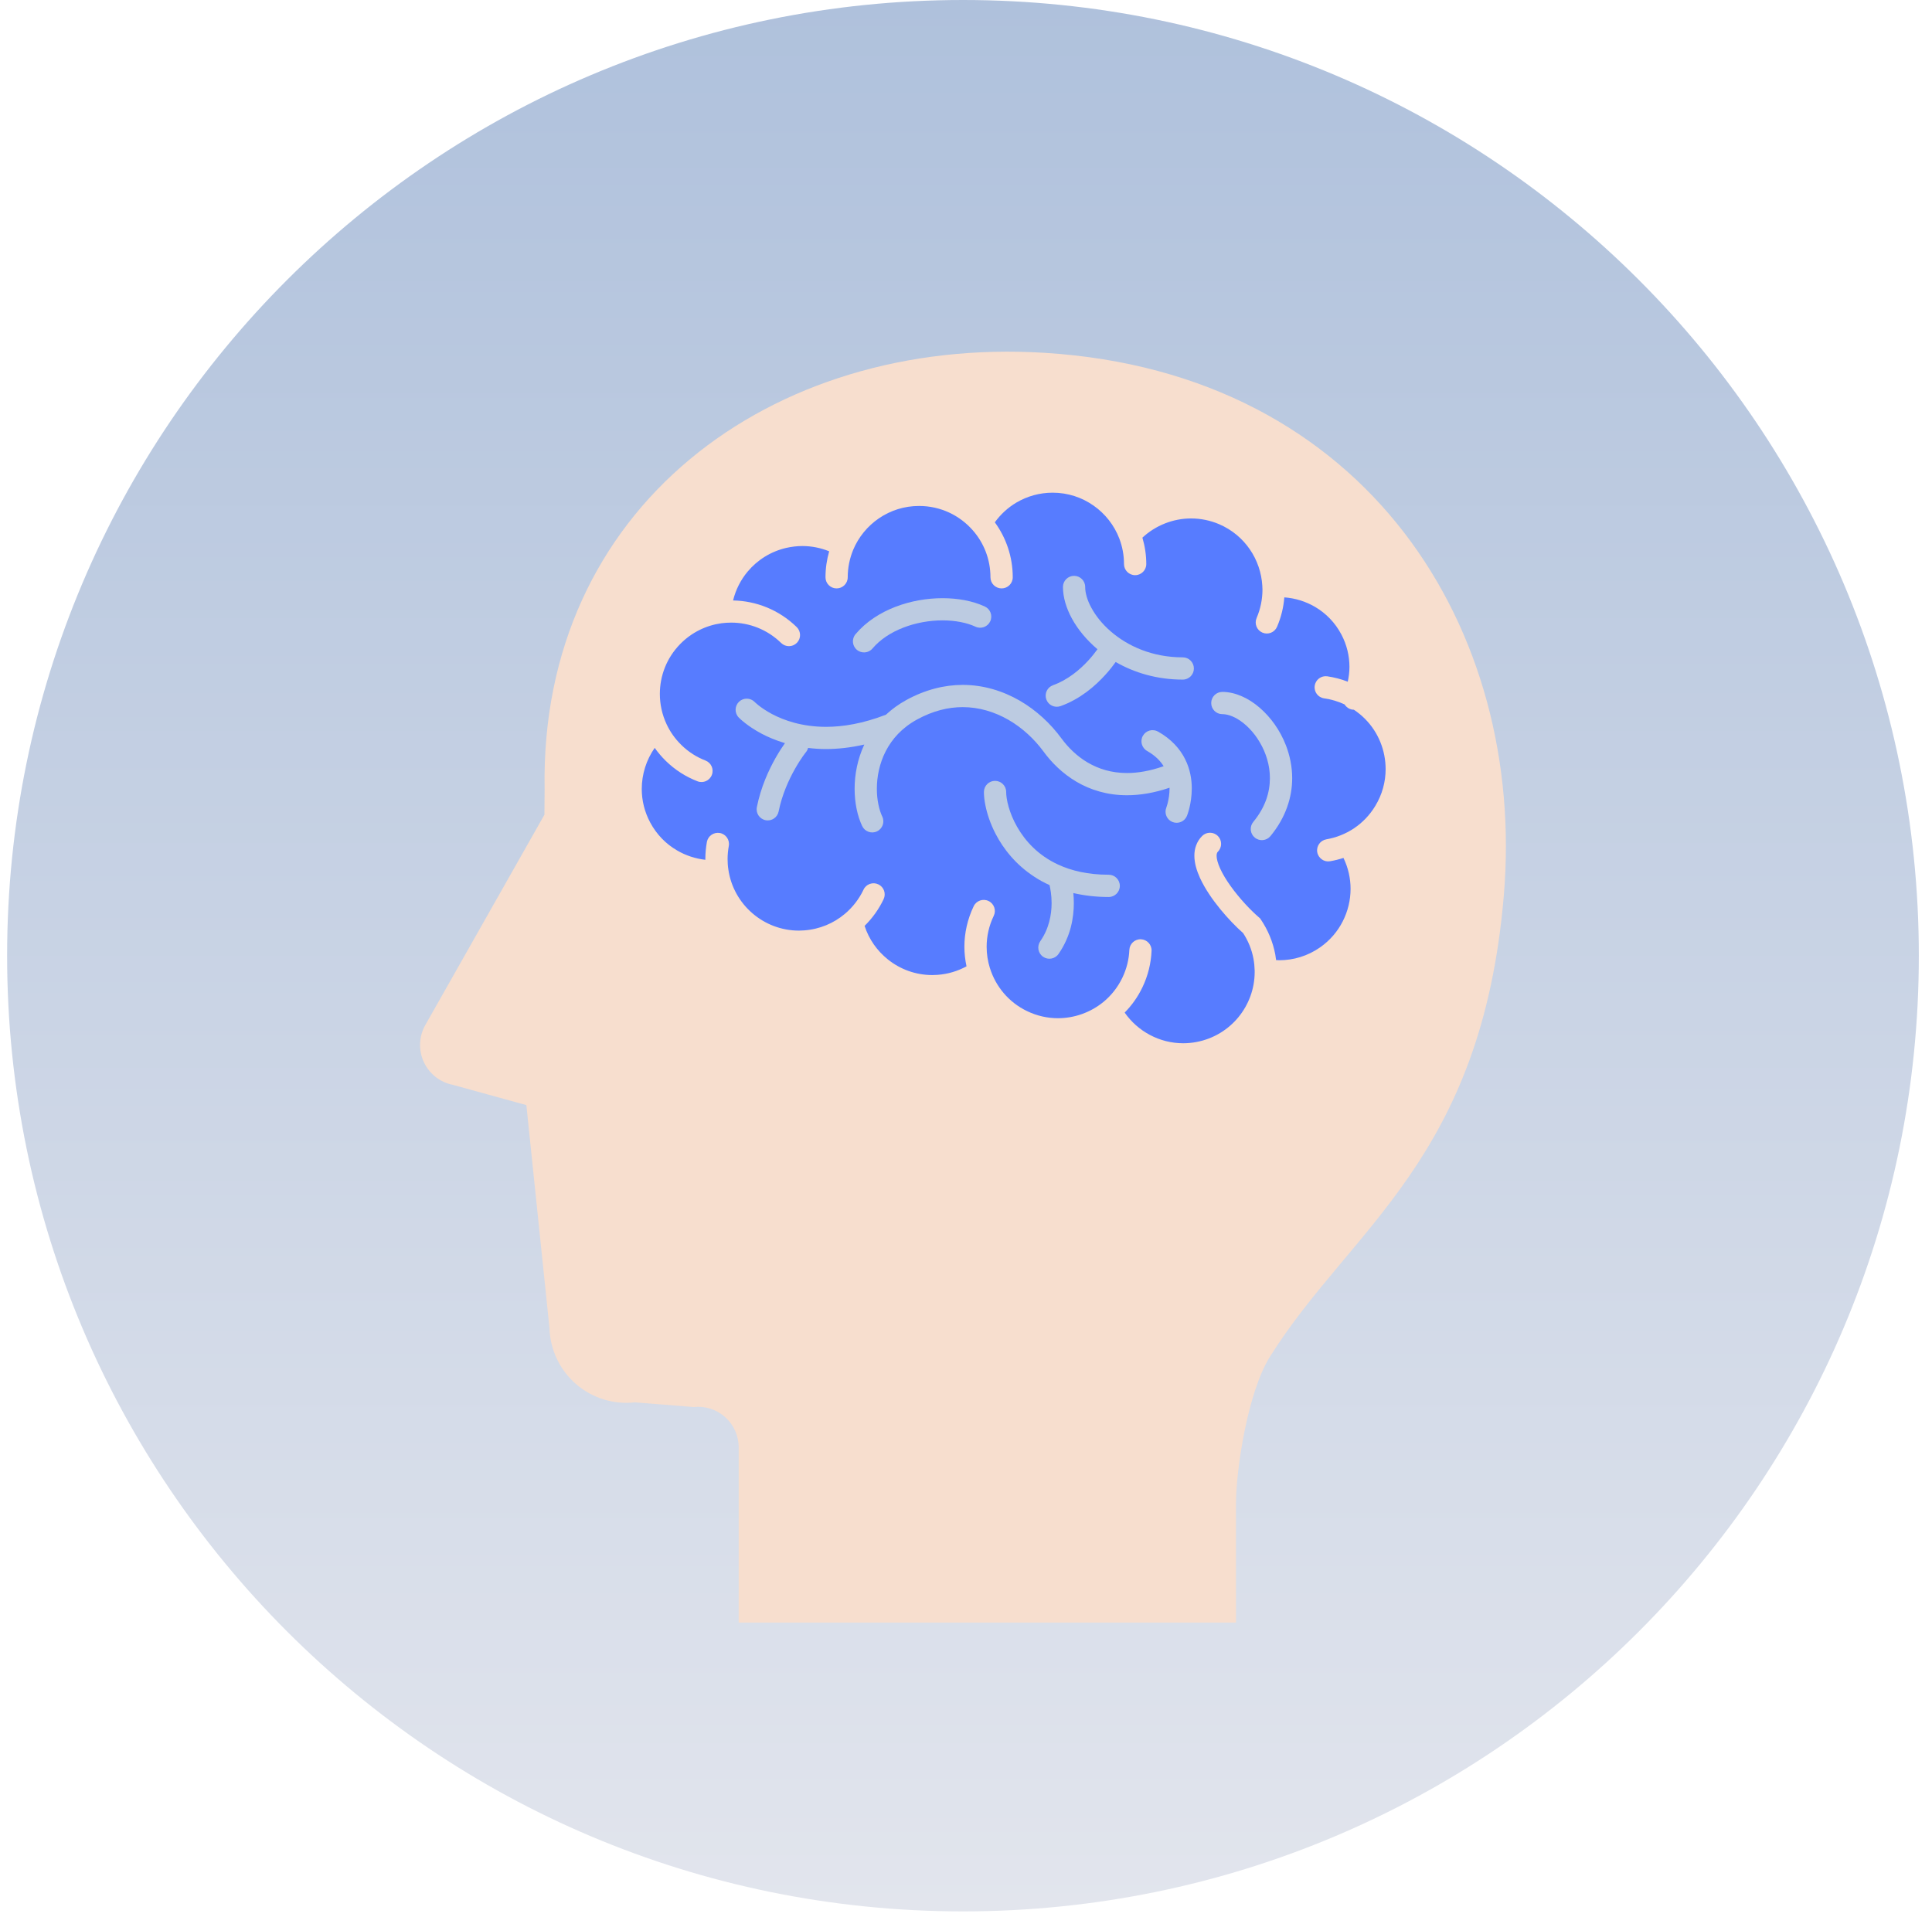
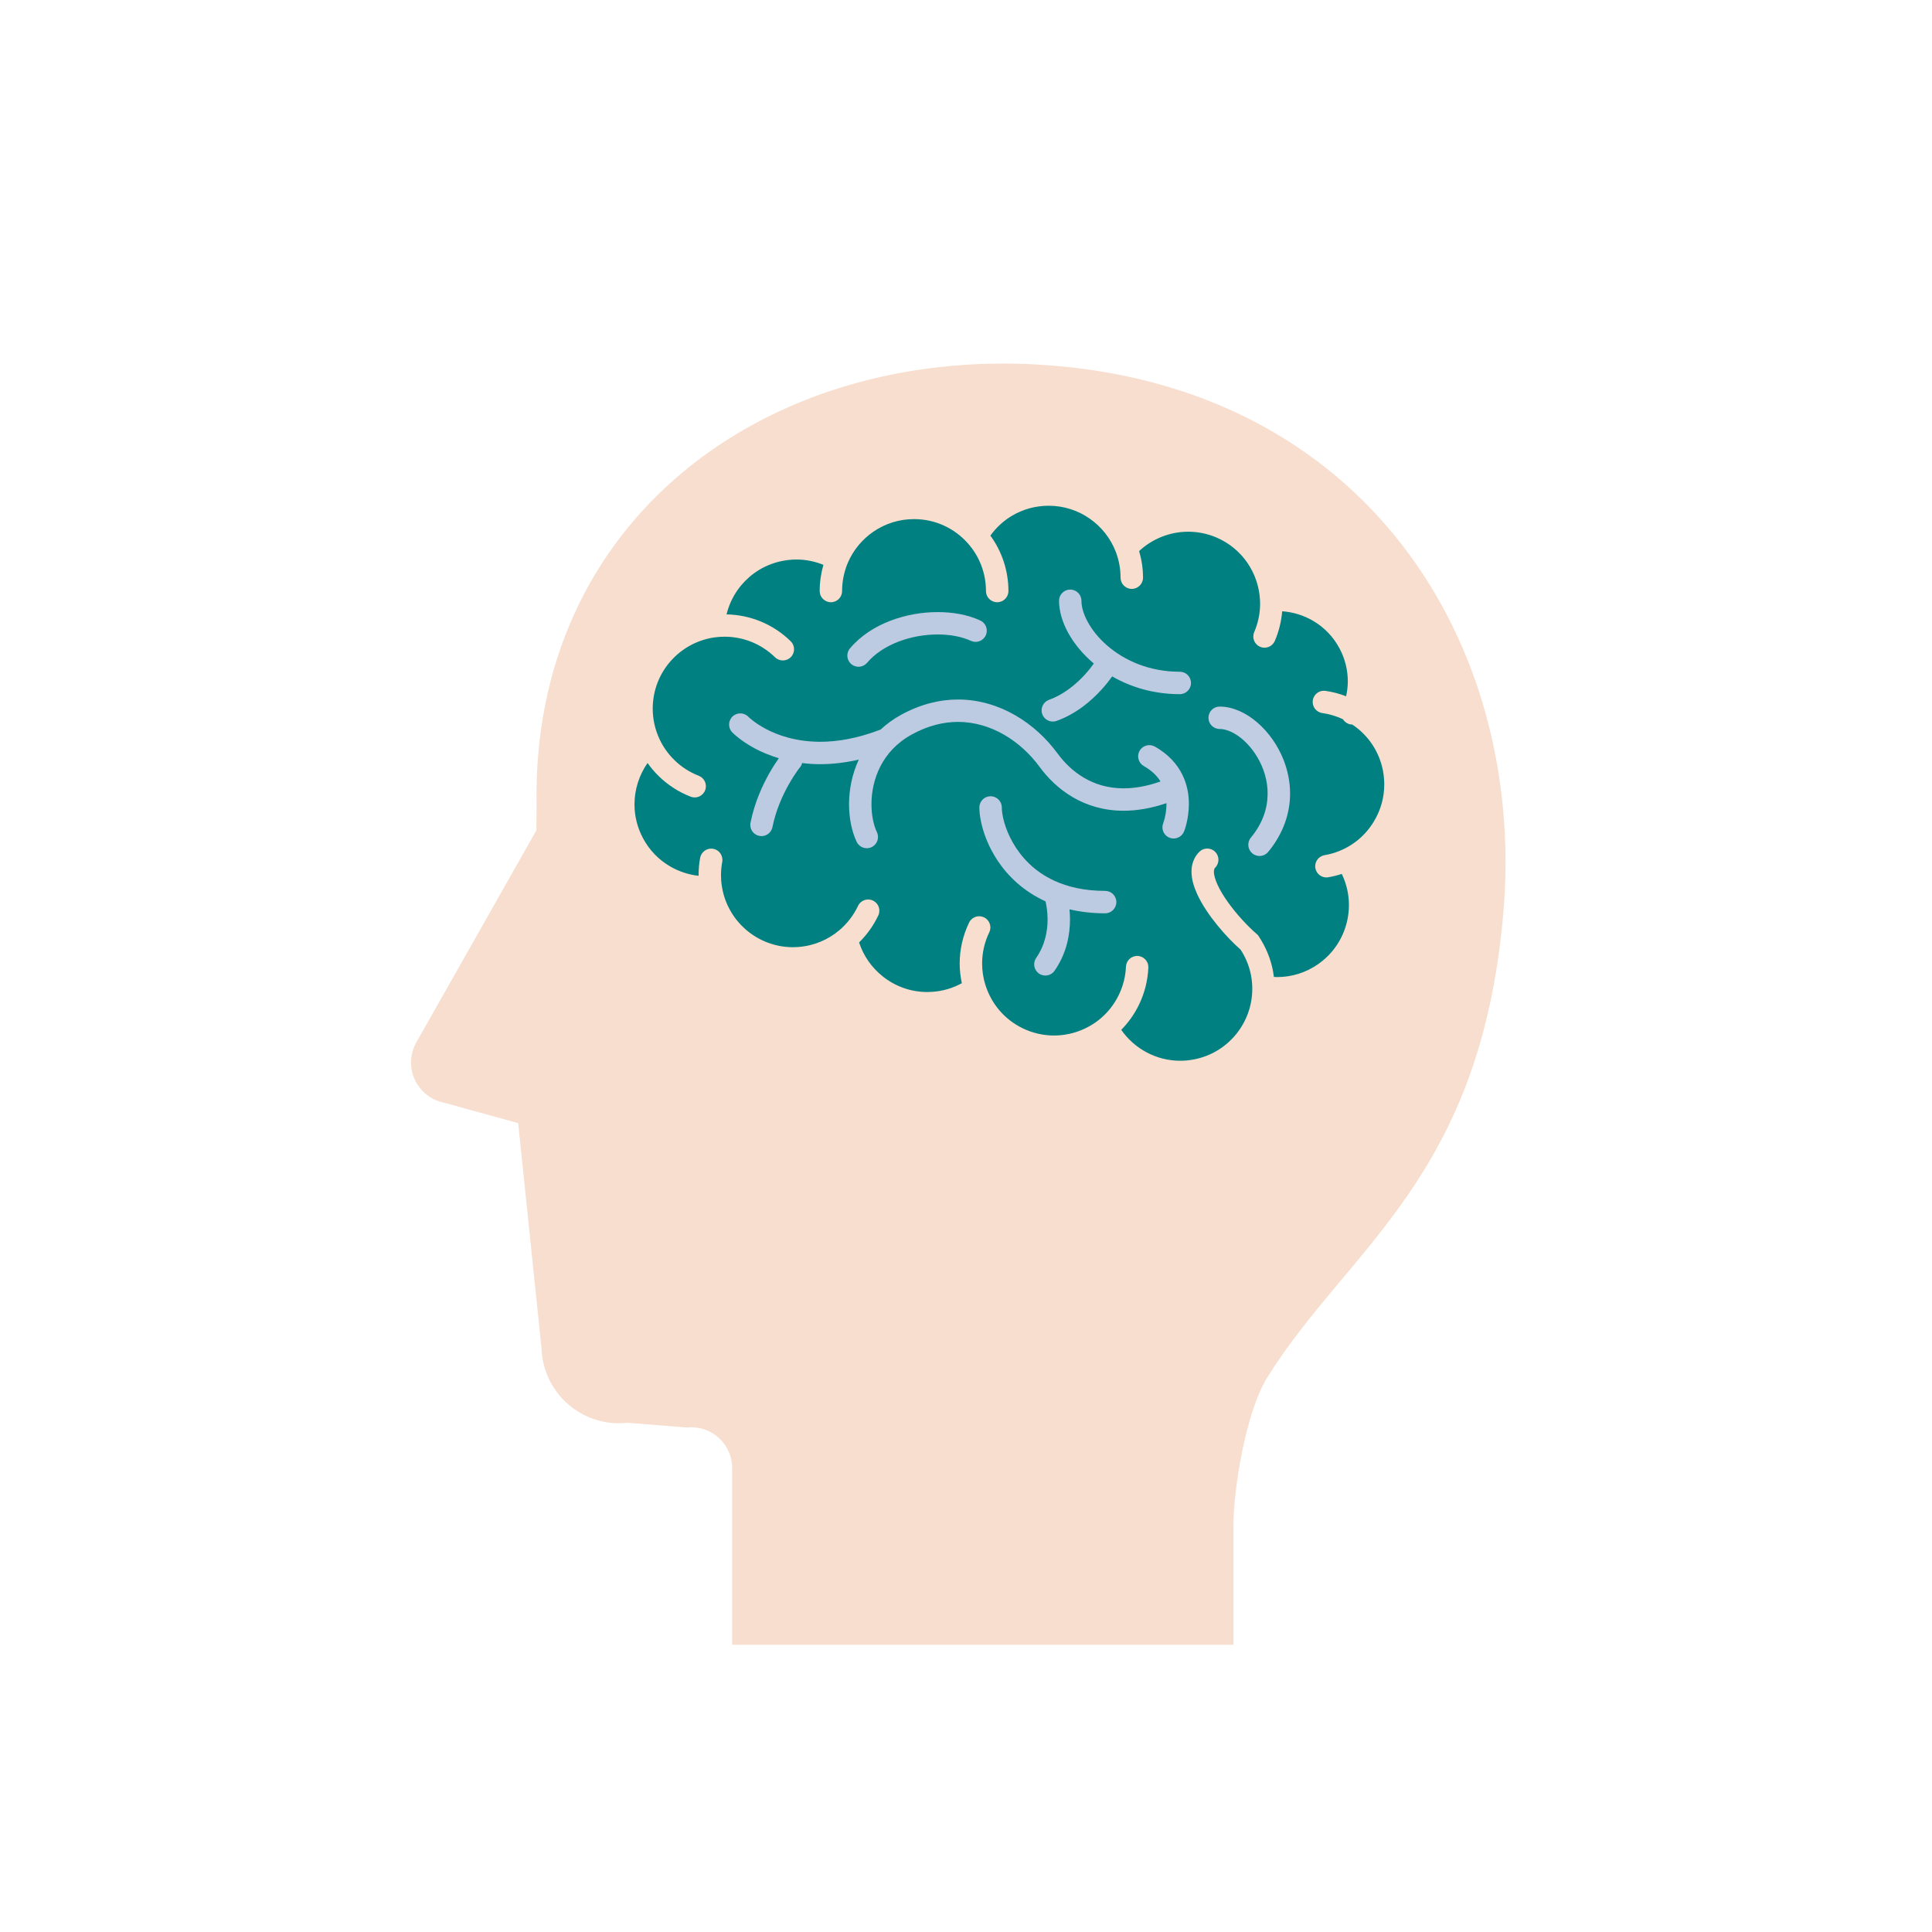
- <svg xmlns="http://www.w3.org/2000/svg" width="127" height="126" viewBox="0 0 127 126" fill="none">
-   <circle cx="63.301" cy="62.833" r="62.833" fill="url(#paint0_linear_4741_2343)" />
-   <circle cx="66.319" cy="54.791" r="26.641" fill="#577CFF" />
-   <path d="M72.88 57.51C71.515 57.51 70.427 57.247 69.554 56.842C68.246 56.236 67.399 55.303 66.866 54.372C66.6 53.909 66.416 53.448 66.301 53.043C66.185 52.639 66.14 52.283 66.141 52.071C66.141 51.665 65.814 51.338 65.409 51.338C65.005 51.338 64.678 51.665 64.678 52.071C64.678 52.334 64.71 52.624 64.775 52.943C64.887 53.503 65.097 54.148 65.442 54.815C65.956 55.809 66.775 56.855 67.999 57.647C68.306 57.85 68.635 58.031 68.992 58.192C69.049 58.435 69.128 58.861 69.127 59.378C69.127 59.752 69.085 60.168 68.972 60.597C68.859 61.025 68.676 61.46 68.38 61.885C68.153 62.219 68.234 62.673 68.567 62.903C68.898 63.132 69.353 63.051 69.583 62.718C69.983 62.142 70.237 61.542 70.387 60.971C70.536 60.399 70.588 59.854 70.588 59.378C70.588 59.14 70.575 58.916 70.556 58.715C71.26 58.877 72.03 58.974 72.88 58.974C73.284 58.974 73.612 58.646 73.612 58.242C73.612 57.838 73.284 57.51 72.88 57.51Z" fill="#BCCBE1" />
-   <path d="M76.123 48.098C75.771 47.902 75.327 48.023 75.127 48.376C74.928 48.726 75.053 49.172 75.405 49.372C75.944 49.681 76.272 50.022 76.492 50.375C75.59 50.691 74.793 50.823 74.085 50.823C73.053 50.822 72.209 50.549 71.494 50.13C70.784 49.713 70.211 49.14 69.775 48.548C69.057 47.568 68.124 46.697 67.023 46.06C65.922 45.427 64.651 45.029 63.284 45.029C62.088 45.029 60.828 45.338 59.577 46.024C59.067 46.303 58.622 46.631 58.237 46.989C56.716 47.575 55.407 47.787 54.297 47.787C52.717 47.784 51.538 47.362 50.749 46.946C50.356 46.737 50.062 46.53 49.871 46.38C49.776 46.303 49.705 46.244 49.662 46.204L49.619 46.162L49.611 46.154C49.33 45.867 48.87 45.859 48.578 46.138C48.288 46.419 48.28 46.88 48.56 47.172C48.602 47.214 49.103 47.726 50.066 48.238C50.487 48.461 51.003 48.679 51.599 48.858C51.441 49.081 51.224 49.408 50.988 49.822C50.536 50.62 50.016 51.743 49.753 53.062C49.671 53.461 49.929 53.845 50.325 53.924C50.721 54.005 51.105 53.745 51.184 53.349C51.406 52.237 51.862 51.246 52.261 50.544C52.461 50.189 52.644 49.912 52.777 49.721C52.844 49.628 52.897 49.555 52.933 49.509C52.951 49.486 52.964 49.47 52.972 49.459L52.983 49.449L52.984 49.446C53.05 49.364 53.094 49.271 53.12 49.172C53.491 49.22 53.882 49.247 54.297 49.247C55.065 49.247 55.908 49.156 56.815 48.951C56.363 49.919 56.179 50.931 56.178 51.857C56.18 52.788 56.358 53.637 56.676 54.311C56.849 54.675 57.285 54.832 57.649 54.659C58.013 54.485 58.17 54.05 57.996 53.685C57.794 53.264 57.638 52.595 57.641 51.857C57.639 51.059 57.814 50.184 58.226 49.383C58.641 48.583 59.282 47.854 60.28 47.306C61.331 46.729 62.338 46.492 63.284 46.49C64.365 46.492 65.382 46.804 66.292 47.327C67.2 47.85 67.992 48.588 68.596 49.411C69.127 50.137 69.839 50.851 70.753 51.391C71.666 51.931 72.788 52.286 74.085 52.284C74.943 52.284 75.874 52.131 76.879 51.79L76.88 51.841C76.88 52.199 76.824 52.525 76.768 52.756C76.742 52.869 76.713 52.962 76.693 53.019C76.684 53.049 76.677 53.071 76.672 53.084L76.668 53.095V53.096C76.52 53.47 76.7 53.893 77.075 54.044C77.45 54.193 77.876 54.01 78.026 53.637C78.046 53.585 78.338 52.853 78.342 51.841C78.342 51.261 78.241 50.579 77.901 49.907C77.566 49.231 76.987 48.585 76.123 48.098Z" fill="#BCCBE1" />
-   <path d="M57.354 42.635C57.858 42.041 58.573 41.574 59.388 41.261C60.203 40.944 61.11 40.787 61.961 40.787C62.788 40.787 63.56 40.939 64.124 41.203C64.493 41.373 64.927 41.212 65.094 40.846C65.263 40.48 65.104 40.044 64.739 39.877C63.922 39.499 62.961 39.33 61.961 39.328C60.933 39.328 59.862 39.512 58.861 39.896C57.865 40.28 56.939 40.867 56.241 41.692C55.978 41.999 56.017 42.46 56.324 42.72C56.633 42.983 57.096 42.943 57.354 42.635Z" fill="#BCCBE1" />
-   <path d="M68.652 23.196C50.632 22.087 35.457 33.423 35.801 51.893L35.788 53.565L27.959 67.39C27.537 68.135 27.499 69.039 27.857 69.817C28.214 70.596 28.922 71.156 29.763 71.322L34.601 72.656L36.12 87.316C36.161 88.729 36.789 90.061 37.855 90.988C38.921 91.917 40.328 92.356 41.732 92.199L45.595 92.507C46.349 92.423 47.104 92.664 47.669 93.171C48.234 93.676 48.558 94.399 48.558 95.158V106.678H81.247C81.247 106.678 81.247 101.092 81.247 98.864C81.247 96.634 82.017 91.539 83.475 89.205C88.775 80.732 97.401 76.224 98.856 58.848C100.313 41.47 89.941 24.507 68.652 23.196ZM90.4 52.994C89.667 54.205 88.482 54.959 87.188 55.182C86.791 55.252 86.522 55.628 86.589 56.027C86.66 56.424 87.038 56.694 87.435 56.623C87.732 56.572 88.024 56.498 88.313 56.405C88.624 57.051 88.78 57.745 88.78 58.436C88.78 59.174 88.604 59.907 88.267 60.57C87.932 61.232 87.435 61.822 86.783 62.281C85.962 62.856 85.029 63.13 84.103 63.132C84.029 63.132 83.957 63.124 83.884 63.122C83.868 63 83.853 62.879 83.832 62.76V62.758C83.672 61.911 83.341 61.136 82.888 60.462L82.833 60.38L82.758 60.315C82.205 59.84 81.471 59.062 80.904 58.268C80.618 57.872 80.376 57.471 80.212 57.114C80.046 56.755 79.97 56.444 79.973 56.26C79.973 56.178 79.985 56.121 80.001 56.084C80.014 56.048 80.028 56.026 80.056 55.997C80.341 55.713 80.341 55.249 80.056 54.962C79.77 54.678 79.308 54.678 79.024 54.962C78.844 55.139 78.709 55.353 78.628 55.581C78.543 55.803 78.512 56.035 78.512 56.26C78.515 56.766 78.668 57.246 78.882 57.722C79.209 58.432 79.695 59.137 80.222 59.781C80.718 60.385 81.243 60.929 81.715 61.345C82.041 61.843 82.279 62.407 82.396 63.028C82.444 63.29 82.469 63.55 82.475 63.799V63.804C82.475 63.836 82.476 63.869 82.476 63.903C82.476 65.007 82.083 66.053 81.407 66.876C80.731 67.697 79.779 68.294 78.65 68.507C78.356 68.563 78.064 68.59 77.776 68.59C76.226 68.591 74.792 67.811 73.93 66.573C74.395 66.102 74.791 65.551 75.091 64.924V64.925C75.466 64.15 75.663 63.329 75.698 62.515C75.716 62.113 75.404 61.772 75.002 61.754C74.596 61.736 74.256 62.05 74.238 62.452C74.212 63.072 74.062 63.694 73.776 64.287L73.775 64.29C73.467 64.925 73.04 65.457 72.53 65.877L72.528 65.878C71.687 66.564 70.628 66.943 69.545 66.943C68.863 66.943 68.17 66.794 67.512 66.475C66.295 65.89 65.449 64.847 65.075 63.654H65.073C64.931 63.201 64.857 62.725 64.857 62.247C64.857 61.564 65.006 60.871 65.324 60.212C65.5 59.848 65.346 59.411 64.982 59.237C64.62 59.062 64.183 59.213 64.007 59.577C63.594 60.436 63.394 61.35 63.394 62.247C63.394 62.682 63.445 63.112 63.534 63.532C62.963 63.843 62.32 64.043 61.625 64.093H61.623C61.509 64.101 61.398 64.106 61.285 64.106C60.187 64.106 59.171 63.725 58.365 63.079C57.661 62.515 57.121 61.757 56.834 60.873C57.347 60.368 57.773 59.773 58.086 59.114C58.258 58.748 58.102 58.314 57.737 58.142C57.373 57.969 56.934 58.124 56.764 58.491C56.475 59.103 56.054 59.647 55.54 60.08C54.807 60.699 53.883 61.096 52.855 61.17H52.854C52.739 61.178 52.628 61.184 52.517 61.184C50.197 61.184 48.216 59.469 47.88 57.177L47.879 57.17V57.166C47.86 57.056 47.848 56.942 47.84 56.824C47.832 56.712 47.828 56.597 47.828 56.484C47.828 56.19 47.856 55.899 47.908 55.618C47.98 55.221 47.718 54.84 47.321 54.766C46.926 54.695 46.543 54.954 46.468 55.351C46.402 55.719 46.366 56.097 46.366 56.484L46.367 56.528C45.71 56.454 45.072 56.244 44.502 55.909C43.779 55.488 43.166 54.87 42.742 54.078C42.364 53.371 42.186 52.618 42.186 51.871C42.186 50.907 42.485 49.961 43.037 49.17C43.25 49.471 43.491 49.754 43.76 50.02C44.378 50.626 45.092 51.074 45.848 51.366C46.225 51.514 46.647 51.326 46.793 50.948C46.941 50.572 46.751 50.149 46.377 50.003C45.798 49.78 45.256 49.439 44.786 48.977V48.976C44.37 48.57 44.048 48.108 43.818 47.613C43.523 46.985 43.375 46.302 43.375 45.624C43.376 44.434 43.819 43.256 44.713 42.343C45.474 41.567 46.433 41.113 47.428 40.975H47.429H47.431C47.644 40.948 47.856 40.934 48.068 40.934C49.255 40.935 50.434 41.382 51.35 42.275C51.639 42.555 52.1 42.553 52.384 42.263C52.666 41.975 52.66 41.514 52.373 41.23C51.208 40.089 49.699 39.505 48.189 39.478C48.359 38.779 48.687 38.128 49.146 37.58C49.783 36.821 50.655 36.259 51.696 36.019C52.051 35.94 52.4 35.9 52.747 35.9C53.359 35.9 53.956 36.023 54.506 36.246C54.35 36.791 54.264 37.363 54.264 37.956C54.264 38.359 54.591 38.685 54.995 38.685C55.398 38.685 55.725 38.359 55.725 37.956C55.725 37.317 55.855 36.707 56.083 36.152C56.436 35.304 57.034 34.582 57.784 34.072C58.537 33.561 59.438 33.265 60.416 33.265C61.826 33.265 63.084 33.881 63.946 34.865C64.672 35.69 65.108 36.77 65.108 37.956C65.108 38.359 65.437 38.685 65.84 38.685C66.244 38.685 66.573 38.359 66.573 37.956C66.573 36.606 66.135 35.353 65.395 34.34C65.774 33.816 66.256 33.371 66.814 33.041C67.512 32.63 68.325 32.392 69.196 32.392C70.2 32.392 71.122 32.705 71.883 33.239C72.647 33.773 73.243 34.531 73.58 35.41H73.579C73.778 35.932 73.886 36.493 73.886 37.085C73.886 37.488 74.215 37.815 74.618 37.815C75.021 37.815 75.351 37.488 75.351 37.085C75.351 36.481 75.258 35.9 75.096 35.348C75.963 34.543 77.111 34.086 78.296 34.086C78.915 34.086 79.543 34.209 80.15 34.468C80.996 34.834 81.675 35.413 82.159 36.119C82.644 36.826 82.928 37.656 82.978 38.515C82.984 38.603 82.988 38.691 82.988 38.779C82.985 39.4 82.863 40.025 82.603 40.633C82.443 41.004 82.615 41.433 82.985 41.592C83.357 41.751 83.785 41.581 83.946 41.21C84.217 40.579 84.373 39.928 84.425 39.275C85.142 39.326 85.84 39.543 86.458 39.908C87.162 40.324 87.765 40.934 88.176 41.715C88.536 42.398 88.705 43.124 88.706 43.844C88.706 44.173 88.666 44.499 88.595 44.819C88.157 44.647 87.701 44.531 87.246 44.464C86.849 44.409 86.477 44.688 86.423 45.088C86.365 45.489 86.644 45.858 87.042 45.913C87.502 45.978 87.955 46.11 88.387 46.314C88.462 46.439 88.578 46.542 88.722 46.605C88.811 46.644 88.906 46.663 88.999 46.663C89.269 46.843 89.514 47.046 89.734 47.267L89.735 47.269C90.613 48.153 91.084 49.347 91.084 50.567C91.084 51.395 90.865 52.233 90.4 52.994Z" fill="#F7DECE" />
-   <path d="M82.806 46.531C82.444 46.218 82.054 45.961 81.642 45.782C81.229 45.599 80.794 45.49 80.349 45.49C79.945 45.49 79.619 45.818 79.619 46.222C79.619 46.626 79.945 46.952 80.349 46.952C80.618 46.952 80.956 47.045 81.316 47.252C81.852 47.559 82.409 48.112 82.811 48.802C83.22 49.493 83.48 50.313 83.477 51.163C83.475 52.096 83.181 53.071 82.383 54.039C82.128 54.349 82.171 54.811 82.482 55.067C82.794 55.326 83.256 55.28 83.512 54.972C84.515 53.759 84.943 52.417 84.942 51.163C84.942 50.401 84.786 49.67 84.531 49.005C84.144 48.007 83.53 47.156 82.806 46.531Z" fill="#C0CDE2" />
-   <path d="M77.75 43.218C75.741 43.218 74.128 42.477 73.011 41.509C72.453 41.026 72.026 40.486 71.746 39.968C71.461 39.451 71.332 38.959 71.335 38.59C71.335 38.187 71.007 37.859 70.605 37.859C70.2 37.859 69.873 38.187 69.873 38.59C69.876 39.276 70.09 39.982 70.461 40.666C70.852 41.38 71.421 42.074 72.142 42.684C71.997 42.885 71.797 43.148 71.539 43.426C70.983 44.034 70.18 44.707 69.22 45.049C68.843 45.183 68.643 45.601 68.779 45.982C68.914 46.363 69.331 46.559 69.713 46.425C71.014 45.958 71.986 45.105 72.648 44.379C72.942 44.057 73.17 43.76 73.34 43.524C74.549 44.221 76.043 44.681 77.75 44.681C78.154 44.681 78.48 44.354 78.48 43.951C78.48 43.547 78.154 43.218 77.75 43.218Z" fill="#BCCBE1" />
+ <svg xmlns="http://www.w3.org/2000/svg" xmlns:ns1="https://boxy-svg.com" width="126" height="126" viewBox="0 0 126 126" fill="none">
  <defs>
-     <linearGradient id="paint0_linear_4741_2343" x1="63.301" y1="0" x2="63.301" y2="125.665" gradientUnits="userSpaceOnUse">
-       <stop stop-color="#AFC1DC" />
-       <stop offset="1" stop-color="#E2E5ED" />
+     <ns1:export>
+       <ns1:file format="svg" />
+     </ns1:export>
+     <ns1:export>
+       <ns1:file format="svg" excluded="true" />
+     </ns1:export>
+     <linearGradient gradientUnits="userSpaceOnUse" x1="62.495" y1="0.59" x2="62.495" y2="126.256" id="gradient-0">
+       <stop offset="0" style="stop-color: rgb(209, 240, 240)" />
+       <stop offset="1" style="stop-color: rgb(43.181% 54.374% 54.424%)" />
    </linearGradient>
  </defs>
+   <circle cx="62.495" cy="63.423" r="62.833" style="stroke-width: 1; transform-box: fill-box; transform-origin: 50% 50%; fill: url(&quot;#gradient-0&quot;);" transform="matrix(-0.999973, 0.007365, -0.007365, -0.999973, 0.000001, 0.000008)" />
+   <circle cx="65.513" cy="55.382" r="26.641" style="stroke-width: 1; fill: rgb(0, 128, 128);" />
+   <path d="M 72.074 58.101 C 70.709 58.101 69.622 57.838 68.748 57.433 C 67.44 56.827 66.593 55.894 66.06 54.963 C 65.795 54.499 65.611 54.039 65.495 53.633 C 65.38 53.229 65.334 52.874 65.335 52.661 C 65.335 52.256 65.008 51.929 64.604 51.929 C 64.2 51.929 63.872 52.256 63.872 52.661 C 63.872 52.925 63.904 53.215 63.969 53.534 C 64.081 54.094 64.291 54.738 64.636 55.405 C 65.15 56.4 65.969 57.446 67.193 58.238 C 67.501 58.441 67.829 58.622 68.186 58.783 C 68.243 59.026 68.322 59.451 68.321 59.968 C 68.321 60.343 68.279 60.759 68.166 61.187 C 68.053 61.615 67.87 62.05 67.574 62.476 C 67.347 62.81 67.428 63.264 67.761 63.493 C 68.092 63.723 68.548 63.641 68.777 63.308 C 69.177 62.732 69.431 62.132 69.581 61.562 C 69.73 60.99 69.783 60.445 69.783 59.968 C 69.783 59.731 69.769 59.506 69.75 59.305 C 70.454 59.468 71.224 59.564 72.074 59.564 C 72.478 59.564 72.806 59.237 72.806 58.833 C 72.806 58.429 72.478 58.101 72.074 58.101 Z" fill="#BCCBE1" style="stroke-width: 1;" />
+   <path d="M 75.317 48.689 C 74.965 48.493 74.521 48.613 74.321 48.966 C 74.122 49.317 74.247 49.763 74.599 49.962 C 75.139 50.271 75.466 50.612 75.686 50.965 C 74.784 51.282 73.987 51.414 73.279 51.414 C 72.247 51.412 71.403 51.14 70.689 50.721 C 69.978 50.304 69.405 49.73 68.969 49.138 C 68.251 48.158 67.318 47.287 66.217 46.651 C 65.116 46.017 63.845 45.62 62.479 45.62 C 61.282 45.62 60.022 45.929 58.771 46.615 C 58.261 46.894 57.816 47.221 57.431 47.58 C 55.91 48.165 54.601 48.377 53.491 48.377 C 51.911 48.375 50.733 47.953 49.943 47.537 C 49.55 47.327 49.256 47.121 49.066 46.97 C 48.97 46.894 48.899 46.835 48.856 46.795 L 48.813 46.753 L 48.805 46.745 C 48.524 46.458 48.064 46.45 47.773 46.729 C 47.483 47.009 47.475 47.471 47.754 47.762 C 47.797 47.804 48.298 48.317 49.26 48.828 C 49.681 49.051 50.197 49.27 50.793 49.449 C 50.635 49.671 50.418 49.999 50.182 50.412 C 49.73 51.211 49.21 52.333 48.947 53.653 C 48.865 54.052 49.123 54.436 49.519 54.515 C 49.915 54.595 50.299 54.336 50.378 53.94 C 50.6 52.827 51.056 51.837 51.455 51.135 C 51.655 50.78 51.839 50.502 51.972 50.312 C 52.039 50.219 52.091 50.145 52.127 50.1 C 52.145 50.077 52.158 50.061 52.166 50.05 L 52.177 50.039 L 52.178 50.037 C 52.244 49.955 52.288 49.862 52.314 49.763 C 52.686 49.811 53.076 49.838 53.491 49.838 C 54.259 49.838 55.102 49.747 56.009 49.541 C 55.557 50.509 55.373 51.521 55.372 52.448 C 55.374 53.379 55.552 54.228 55.87 54.902 C 56.043 55.265 56.479 55.423 56.843 55.249 C 57.207 55.076 57.364 54.641 57.191 54.276 C 56.988 53.854 56.832 53.186 56.835 52.447 C 56.834 51.65 57.008 50.775 57.42 49.973 C 57.835 49.173 58.477 48.444 59.474 47.897 C 60.525 47.319 61.532 47.083 62.478 47.08 C 63.559 47.083 64.576 47.394 65.487 47.918 C 66.394 48.44 67.186 49.179 67.79 50.001 C 68.322 50.728 69.033 51.442 69.947 51.982 C 70.86 52.521 71.982 52.877 73.279 52.874 C 74.137 52.874 75.069 52.721 76.073 52.38 L 76.074 52.431 C 76.074 52.79 76.018 53.116 75.963 53.347 C 75.936 53.46 75.908 53.552 75.887 53.61 C 75.878 53.64 75.871 53.661 75.866 53.675 L 75.862 53.685 L 75.862 53.687 C 75.714 54.061 75.894 54.484 76.269 54.634 C 76.645 54.783 77.07 54.601 77.22 54.228 C 77.241 54.175 77.532 53.444 77.536 52.432 C 77.536 51.852 77.435 51.17 77.096 50.497 C 76.76 49.821 76.182 49.176 75.317 48.689 Z" fill="#BCCBE1" style="stroke-width: 1;" />
+   <path d="M 56.548 43.225 C 57.052 42.632 57.767 42.165 58.582 41.852 C 59.397 41.535 60.304 41.378 61.155 41.378 C 61.982 41.378 62.754 41.53 63.318 41.794 C 63.687 41.963 64.121 41.802 64.288 41.437 C 64.458 41.07 64.298 40.634 63.933 40.468 C 63.117 40.089 62.155 39.92 61.155 39.919 C 60.127 39.919 59.056 40.103 58.056 40.487 C 57.06 40.871 56.133 41.457 55.435 42.283 C 55.172 42.59 55.211 43.051 55.519 43.311 C 55.827 43.574 56.29 43.534 56.548 43.225 Z" fill="#BCCBE1" style="stroke-width: 1;" />
+   <path d="M 67.846 23.786 C 49.826 22.677 34.652 34.014 34.995 52.484 L 34.982 54.156 L 27.153 67.981 C 26.731 68.726 26.694 69.629 27.051 70.408 C 27.408 71.187 28.117 71.746 28.957 71.913 L 33.795 73.247 L 35.315 87.906 C 35.355 89.32 35.983 90.651 37.049 91.579 C 38.115 92.508 39.522 92.947 40.926 92.79 L 44.789 93.097 C 45.544 93.014 46.298 93.254 46.863 93.762 C 47.428 94.267 47.752 94.99 47.752 95.749 L 47.752 107.269 L 80.441 107.269 C 80.441 107.269 80.441 101.683 80.441 99.455 C 80.441 97.225 81.211 92.129 82.669 89.796 C 87.969 81.323 96.595 76.815 98.05 59.439 C 99.507 42.06 89.135 25.098 67.846 23.786 Z M 89.594 53.585 C 88.862 54.796 87.676 55.55 86.382 55.773 C 85.985 55.843 85.716 56.219 85.784 56.617 C 85.855 57.015 86.232 57.285 86.629 57.213 C 86.926 57.162 87.219 57.089 87.507 56.996 C 87.819 57.641 87.974 58.335 87.974 59.027 C 87.974 59.765 87.799 60.498 87.462 61.161 C 87.126 61.823 86.629 62.412 85.977 62.871 C 85.157 63.447 84.224 63.721 83.297 63.722 C 83.224 63.722 83.151 63.714 83.079 63.713 C 83.062 63.591 83.048 63.47 83.026 63.351 L 83.026 63.349 C 82.867 62.502 82.535 61.726 82.083 61.052 L 82.027 60.97 L 81.952 60.906 C 81.399 60.431 80.665 59.652 80.098 58.859 C 79.812 58.463 79.57 58.061 79.406 57.704 C 79.241 57.346 79.164 57.034 79.167 56.851 C 79.167 56.769 79.179 56.712 79.195 56.675 C 79.208 56.638 79.222 56.617 79.25 56.587 C 79.535 56.304 79.535 55.84 79.25 55.552 C 78.964 55.269 78.502 55.269 78.218 55.552 C 78.038 55.73 77.904 55.944 77.822 56.171 C 77.737 56.394 77.706 56.626 77.706 56.85 C 77.709 57.356 77.862 57.837 78.077 58.312 C 78.403 59.023 78.889 59.727 79.416 60.372 C 79.912 60.976 80.437 61.519 80.909 61.935 C 81.236 62.434 81.473 62.997 81.59 63.619 C 81.638 63.881 81.664 64.141 81.669 64.389 L 81.669 64.395 C 81.669 64.427 81.67 64.459 81.67 64.494 C 81.67 65.598 81.277 66.643 80.602 67.466 C 79.925 68.288 78.973 68.885 77.844 69.097 C 77.55 69.154 77.258 69.18 76.97 69.18 C 75.42 69.182 73.986 68.402 73.124 67.164 C 73.589 66.693 73.985 66.141 74.286 65.514 L 74.286 65.516 C 74.66 64.741 74.857 63.919 74.892 63.106 C 74.91 62.703 74.598 62.362 74.196 62.345 C 73.79 62.326 73.451 62.64 73.432 63.043 C 73.406 63.663 73.256 64.285 72.97 64.878 L 72.969 64.881 C 72.661 65.516 72.234 66.047 71.724 66.467 L 71.722 66.469 C 70.881 67.155 69.822 67.533 68.739 67.533 C 68.057 67.533 67.364 67.384 66.706 67.066 C 65.489 66.481 64.643 65.438 64.269 64.244 L 64.267 64.244 C 64.125 63.792 64.051 63.315 64.051 62.838 C 64.051 62.154 64.2 61.462 64.518 60.803 C 64.694 60.439 64.54 60.001 64.176 59.828 C 63.814 59.652 63.378 59.804 63.202 60.168 C 62.788 61.027 62.588 61.941 62.588 62.838 C 62.588 63.273 62.639 63.702 62.728 64.122 C 62.157 64.434 61.514 64.634 60.819 64.683 L 60.818 64.683 C 60.704 64.692 60.592 64.697 60.479 64.697 C 59.381 64.697 58.365 64.316 57.56 63.67 C 56.855 63.106 56.315 62.348 56.028 61.464 C 56.541 60.958 56.968 60.364 57.28 59.704 C 57.452 59.339 57.296 58.904 56.931 58.732 C 56.568 58.559 56.129 58.715 55.958 59.081 C 55.669 59.694 55.248 60.237 54.734 60.671 C 54.001 61.29 53.077 61.687 52.049 61.761 L 52.048 61.761 C 51.934 61.769 51.822 61.774 51.711 61.774 C 49.391 61.774 47.41 60.06 47.074 57.767 L 47.073 57.761 L 47.073 57.757 C 47.054 57.647 47.042 57.533 47.034 57.414 C 47.026 57.303 47.022 57.188 47.022 57.075 C 47.022 56.781 47.05 56.49 47.103 56.209 C 47.174 55.811 46.912 55.43 46.515 55.356 C 46.12 55.285 45.738 55.544 45.662 55.942 C 45.596 56.309 45.56 56.688 45.56 57.075 L 45.562 57.119 C 44.904 57.045 44.266 56.834 43.696 56.5 C 42.973 56.079 42.36 55.461 41.936 54.669 C 41.559 53.961 41.38 53.208 41.38 52.462 C 41.38 51.498 41.679 50.552 42.231 49.761 C 42.445 50.062 42.685 50.345 42.955 50.611 C 43.572 51.216 44.286 51.664 45.042 51.957 C 45.419 52.105 45.841 51.917 45.987 51.538 C 46.135 51.162 45.945 50.74 45.571 50.593 C 44.992 50.37 44.45 50.03 43.98 49.568 L 43.98 49.566 C 43.564 49.161 43.242 48.699 43.012 48.204 C 42.717 47.576 42.569 46.892 42.569 46.215 C 42.57 45.025 43.013 43.847 43.907 42.934 C 44.669 42.158 45.627 41.704 46.622 41.566 L 46.623 41.566 L 46.626 41.566 C 46.838 41.539 47.05 41.524 47.262 41.524 C 48.449 41.526 49.629 41.973 50.544 42.865 C 50.833 43.146 51.295 43.143 51.578 42.853 C 51.86 42.566 51.855 42.104 51.567 41.821 C 50.402 40.68 48.893 40.096 47.383 40.069 C 47.553 39.37 47.881 38.719 48.34 38.171 C 48.978 37.411 49.849 36.85 50.891 36.61 C 51.245 36.531 51.594 36.49 51.941 36.49 C 52.554 36.49 53.15 36.614 53.7 36.837 C 53.544 37.382 53.458 37.954 53.458 38.547 C 53.458 38.95 53.785 39.276 54.189 39.276 C 54.593 39.276 54.919 38.95 54.919 38.547 C 54.919 37.908 55.049 37.297 55.277 36.743 C 55.63 35.894 56.228 35.172 56.978 34.662 C 57.731 34.152 58.632 33.855 59.611 33.855 C 61.02 33.855 62.278 34.471 63.14 35.455 C 63.866 36.281 64.302 37.36 64.302 38.547 C 64.302 38.95 64.631 39.276 65.034 39.276 C 65.438 39.276 65.767 38.95 65.767 38.547 C 65.767 37.196 65.329 35.944 64.59 34.931 C 64.968 34.407 65.45 33.961 66.008 33.631 C 66.706 33.22 67.519 32.983 68.39 32.983 C 69.394 32.983 70.316 33.296 71.077 33.83 C 71.841 34.364 72.437 35.121 72.774 36 L 72.773 36 C 72.972 36.523 73.08 37.084 73.08 37.676 C 73.08 38.079 73.409 38.406 73.812 38.406 C 74.215 38.406 74.545 38.079 74.545 37.676 C 74.545 37.072 74.452 36.491 74.29 35.939 C 75.157 35.133 76.305 34.677 77.49 34.677 C 78.109 34.677 78.737 34.799 79.344 35.058 C 80.19 35.425 80.869 36.003 81.354 36.709 C 81.838 37.417 82.123 38.246 82.172 39.105 C 82.178 39.194 82.182 39.281 82.182 39.37 C 82.179 39.99 82.057 40.616 81.797 41.224 C 81.637 41.594 81.809 42.024 82.179 42.182 C 82.551 42.342 82.979 42.171 83.14 41.801 C 83.411 41.17 83.567 40.519 83.62 39.865 C 84.336 39.916 85.034 40.134 85.652 40.499 C 86.357 40.915 86.959 41.524 87.37 42.306 C 87.73 42.989 87.899 43.715 87.901 44.435 C 87.901 44.764 87.86 45.09 87.789 45.409 C 87.352 45.237 86.895 45.122 86.44 45.055 C 86.043 45 85.671 45.279 85.617 45.679 C 85.559 46.079 85.839 46.448 86.236 46.503 C 86.696 46.569 87.149 46.701 87.581 46.905 C 87.656 47.03 87.772 47.133 87.917 47.196 C 88.005 47.235 88.101 47.254 88.193 47.254 C 88.463 47.434 88.709 47.636 88.928 47.858 L 88.929 47.859 C 89.807 48.744 90.278 49.937 90.278 51.157 C 90.278 51.986 90.059 52.824 89.594 53.585 Z" fill="#F7DECE" style="stroke-width: 1;" />
+   <path d="M 82 47.121 C 81.638 46.808 81.249 46.552 80.836 46.372 C 80.423 46.19 79.988 46.081 79.544 46.081 C 79.14 46.081 78.813 46.408 78.813 46.812 C 78.813 47.217 79.14 47.543 79.544 47.543 C 79.812 47.543 80.15 47.636 80.51 47.842 C 81.046 48.15 81.603 48.703 82.006 49.393 C 82.414 50.084 82.674 50.904 82.671 51.754 C 82.669 52.687 82.375 53.662 81.577 54.629 C 81.322 54.939 81.365 55.401 81.677 55.658 C 81.988 55.917 82.45 55.871 82.706 55.562 C 83.709 54.35 84.137 53.008 84.136 51.754 C 84.136 50.991 83.98 50.261 83.725 49.595 C 83.339 48.598 82.724 47.747 82 47.121 Z" fill="#C0CDE2" style="stroke-width: 1;" />
+   <path d="M 76.944 43.809 C 74.935 43.809 73.323 43.068 72.206 42.1 C 71.647 41.617 71.22 41.077 70.94 40.559 C 70.655 40.042 70.526 39.549 70.529 39.18 C 70.529 38.778 70.201 38.45 69.799 38.45 C 69.395 38.45 69.067 38.778 69.067 39.18 C 69.07 39.866 69.285 40.572 69.655 41.257 C 70.046 41.971 70.615 42.665 71.336 43.274 C 71.191 43.476 70.991 43.739 70.733 44.017 C 70.177 44.625 69.375 45.297 68.415 45.64 C 68.037 45.774 67.837 46.191 67.973 46.573 C 68.108 46.954 68.525 47.15 68.907 47.016 C 70.208 46.549 71.18 45.696 71.842 44.97 C 72.136 44.648 72.364 44.351 72.535 44.115 C 73.743 44.811 75.237 45.272 76.944 45.272 C 77.348 45.272 77.674 44.944 77.674 44.542 C 77.675 44.138 77.348 43.809 76.944 43.809 Z" fill="#BCCBE1" style="stroke-width: 1;" />
</svg>
